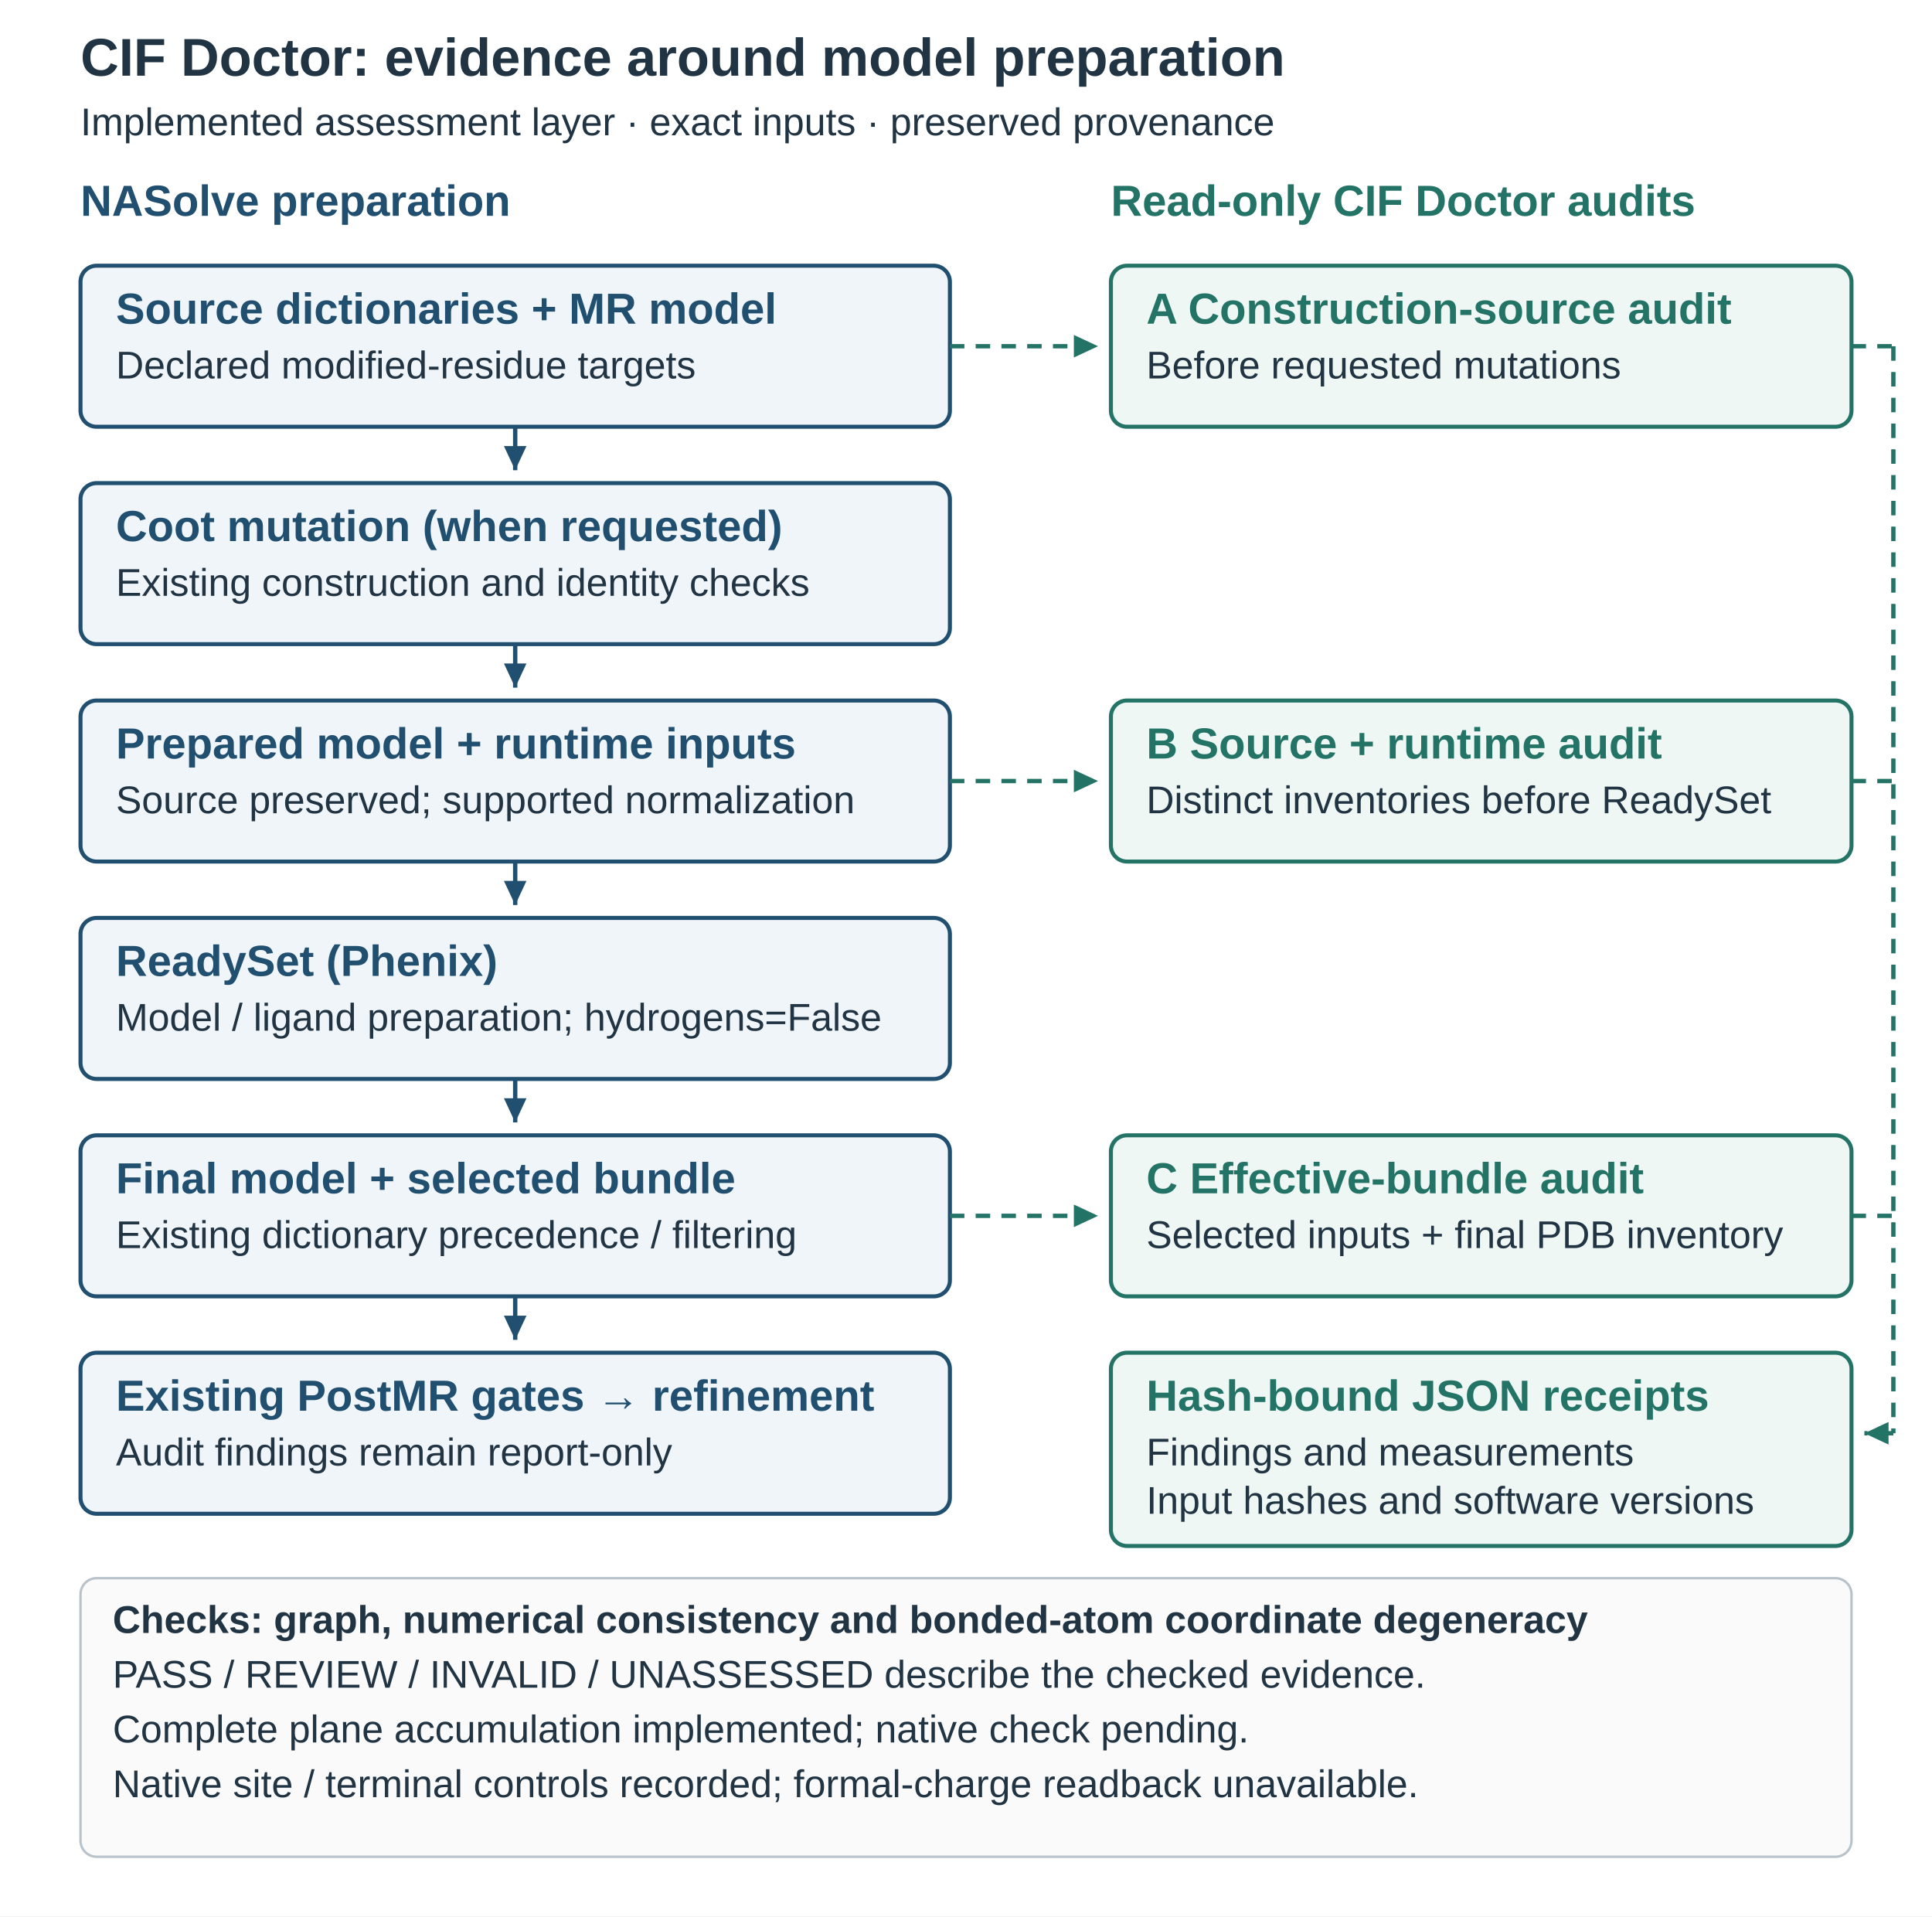
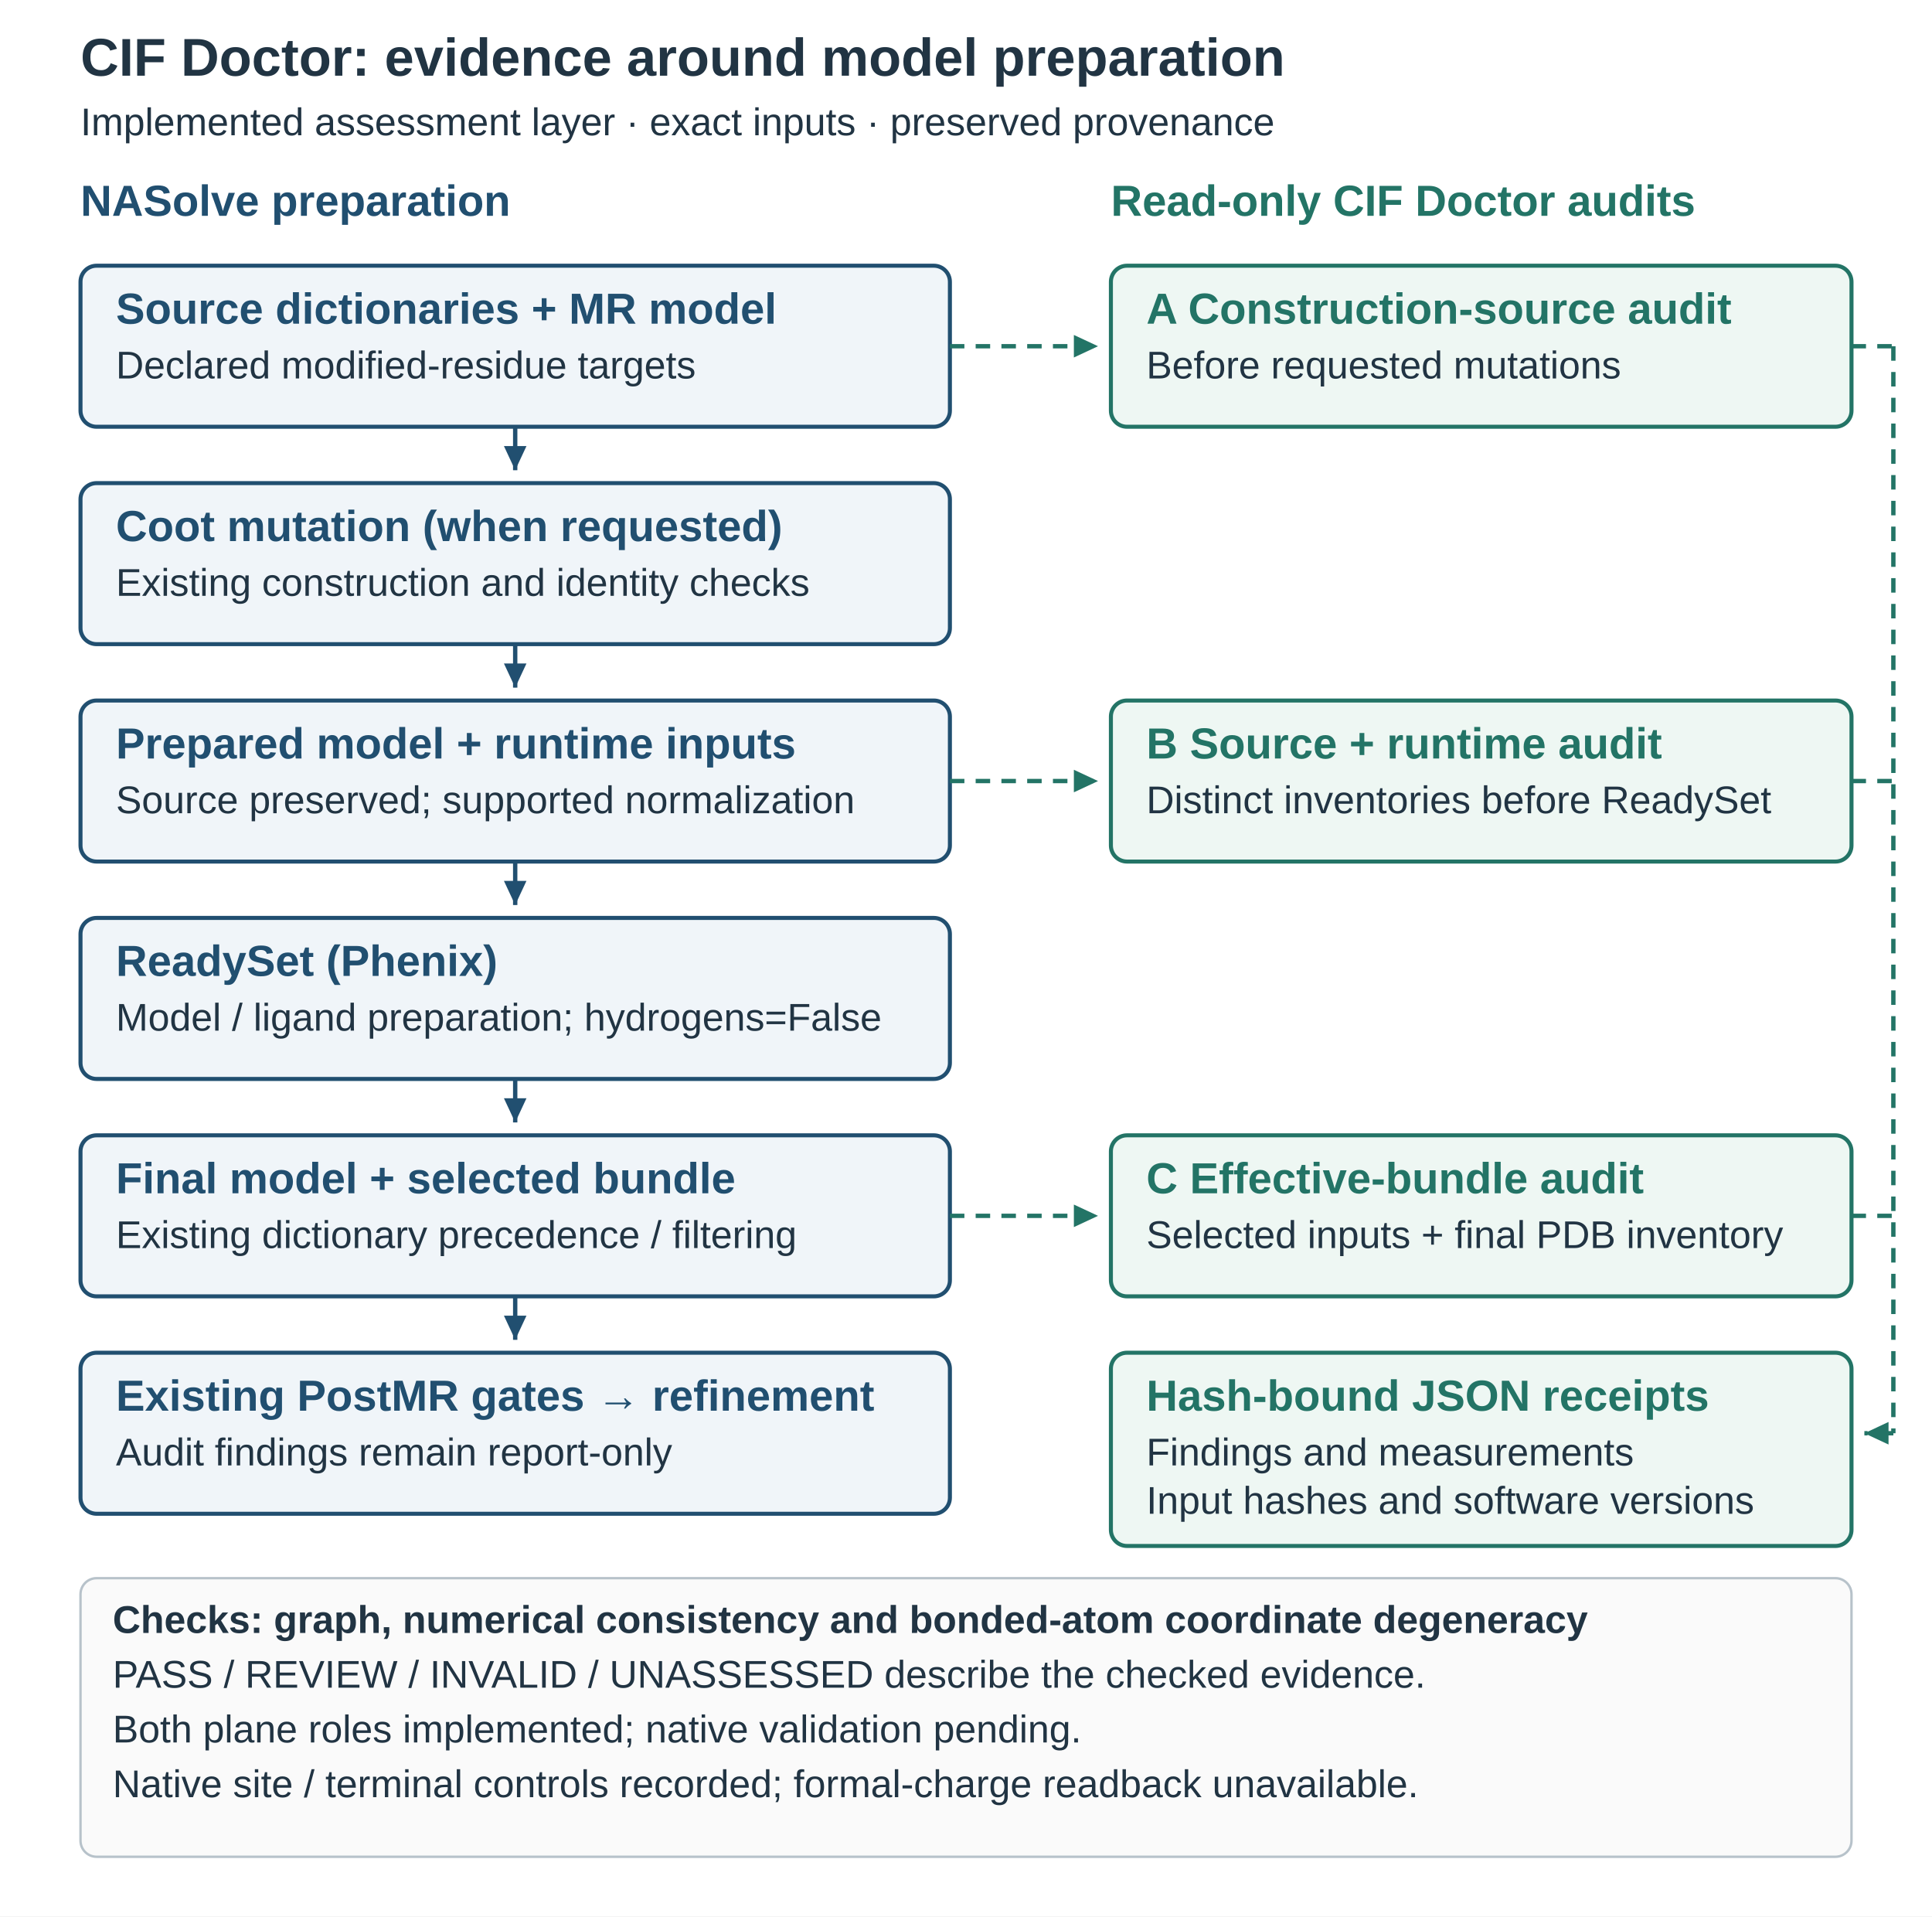
<svg xmlns="http://www.w3.org/2000/svg" width="180mm" height="178.5mm" viewBox="0 0 1200 1190" role="img" aria-labelledby="title description">
  <rect width="1200" height="1190" fill="white" />
  <text x="50" y="47" font-family="Arial, Helvetica, sans-serif" font-size="33" font-weight="bold" fill="#213443" text-anchor="start">CIF Doctor: evidence around model preparation</text>
  <text x="50" y="84" font-family="Arial, Helvetica, sans-serif" font-size="24" font-weight="normal" fill="#213443" text-anchor="start">Implemented assessment layer · exact inputs · preserved provenance</text>
  <text x="50" y="134" font-family="Arial, Helvetica, sans-serif" font-size="27" font-weight="bold" fill="#214f70" text-anchor="start">NASolve preparation</text>
  <text x="690" y="134" font-family="Arial, Helvetica, sans-serif" font-size="27" font-weight="bold" fill="#237466" text-anchor="start">Read-only CIF Doctor audits</text>
  <g id="source-inputs">
    <rect x="50" y="165" width="540" height="100" rx="10" fill="#f0f5f9" stroke="#214f70" stroke-width="2.5" />
    <text x="72" y="201" font-family="Arial, Helvetica, sans-serif" font-size="27" font-weight="bold" fill="#214f70" text-anchor="start">Source dictionaries + MR model</text>
    <text x="72" y="235" font-family="Arial, Helvetica, sans-serif" font-size="24" font-weight="normal" fill="#213443" text-anchor="start">Declared modified-residue targets</text>
  </g>
  <g id="coot-mutation">
    <rect x="50" y="300" width="540" height="100" rx="10" fill="#f0f5f9" stroke="#214f70" stroke-width="2.5" />
    <text x="72" y="336" font-family="Arial, Helvetica, sans-serif" font-size="27" font-weight="bold" fill="#214f70" text-anchor="start">Coot mutation (when requested)</text>
    <text x="72" y="370" font-family="Arial, Helvetica, sans-serif" font-size="24" font-weight="normal" fill="#213443" text-anchor="start">Existing construction and identity checks</text>
  </g>
  <g id="prepared-inputs">
    <rect x="50" y="435" width="540" height="100" rx="10" fill="#f0f5f9" stroke="#214f70" stroke-width="2.5" />
    <text x="72" y="471" font-family="Arial, Helvetica, sans-serif" font-size="27" font-weight="bold" fill="#214f70" text-anchor="start">Prepared model + runtime inputs</text>
    <text x="72" y="505" font-family="Arial, Helvetica, sans-serif" font-size="24" font-weight="normal" fill="#213443" text-anchor="start">Source preserved; supported normalization</text>
  </g>
  <g id="readyset">
    <rect x="50" y="570" width="540" height="100" rx="10" fill="#f0f5f9" stroke="#214f70" stroke-width="2.5" />
    <text x="72" y="606" font-family="Arial, Helvetica, sans-serif" font-size="27" font-weight="bold" fill="#214f70" text-anchor="start">ReadySet (Phenix)</text>
    <text x="72" y="640" font-family="Arial, Helvetica, sans-serif" font-size="24" font-weight="normal" fill="#213443" text-anchor="start">Model / ligand preparation; hydrogens=False</text>
  </g>
  <g id="effective-inputs">
    <rect x="50" y="705" width="540" height="100" rx="10" fill="#f0f5f9" stroke="#214f70" stroke-width="2.5" />
    <text x="72" y="741" font-family="Arial, Helvetica, sans-serif" font-size="27" font-weight="bold" fill="#214f70" text-anchor="start">Final model + selected bundle</text>
    <text x="72" y="775" font-family="Arial, Helvetica, sans-serif" font-size="24" font-weight="normal" fill="#213443" text-anchor="start">Existing dictionary precedence / filtering</text>
  </g>
  <g id="postmr-gates">
    <rect x="50" y="840" width="540" height="100" rx="10" fill="#f0f5f9" stroke="#214f70" stroke-width="2.5" />
    <text x="72" y="876" font-family="Arial, Helvetica, sans-serif" font-size="27" font-weight="bold" fill="#214f70" text-anchor="start">Existing PostMR gates → refinement</text>
    <text x="72" y="910" font-family="Arial, Helvetica, sans-serif" font-size="24" font-weight="normal" fill="#213443" text-anchor="start">Audit findings remain report-only</text>
  </g>
  <g id="preparation-flow-0">
    <path d="M 320.0 265.0 L 320.0 292.0" fill="none" stroke="#214f70" stroke-width="2.7" />
    <polygon points="320.0,292.0 313.0,277.0 327.0,277.0" fill="#214f70" />
  </g>
  <g id="preparation-flow-1">
    <path d="M 320.0 400.0 L 320.0 427.0" fill="none" stroke="#214f70" stroke-width="2.7" />
    <polygon points="320.0,427.0 313.0,412.0 327.0,412.0" fill="#214f70" />
  </g>
  <g id="preparation-flow-2">
    <path d="M 320.0 535.0 L 320.0 562.0" fill="none" stroke="#214f70" stroke-width="2.7" />
    <polygon points="320.0,562.0 313.0,547.0 327.0,547.0" fill="#214f70" />
  </g>
  <g id="preparation-flow-3">
    <path d="M 320.0 670.0 L 320.0 697.0" fill="none" stroke="#214f70" stroke-width="2.7" />
    <polygon points="320.0,697.0 313.0,682.0 327.0,682.0" fill="#214f70" />
  </g>
  <g id="preparation-flow-4">
    <path d="M 320.0 805.0 L 320.0 832.0" fill="none" stroke="#214f70" stroke-width="2.7" />
    <polygon points="320.0,832.0 313.0,817.0 327.0,817.0" fill="#214f70" />
  </g>
  <g id="mutation-audit">
    <rect x="690" y="165" width="460" height="100" rx="10" fill="#eef7f3" stroke="#237466" stroke-width="2.5" />
    <text x="712" y="201" font-family="Arial, Helvetica, sans-serif" font-size="27" font-weight="bold" fill="#237466" text-anchor="start">A  Construction-source audit</text>
    <text x="712" y="235" font-family="Arial, Helvetica, sans-serif" font-size="24" font-weight="normal" fill="#213443" text-anchor="start">Before requested mutations</text>
  </g>
  <g id="audit-branch-mutation-audit">
    <path d="M 590.0 215.0 L 599.0 215.0" fill="none" stroke="#237466" stroke-width="2.7" />
    <path d="M 606.0 215.0 L 615.0 215.0" fill="none" stroke="#237466" stroke-width="2.7" />
    <path d="M 622.0 215.0 L 631.0 215.0" fill="none" stroke="#237466" stroke-width="2.7" />
    <path d="M 638.0 215.0 L 647.0 215.0" fill="none" stroke="#237466" stroke-width="2.7" />
    <path d="M 654.0 215.0 L 663.0 215.0" fill="none" stroke="#237466" stroke-width="2.7" />
    <path d="M 670.0 215.0 L 679.0 215.0" fill="none" stroke="#237466" stroke-width="2.7" />
    <polygon points="682.0,215.0 667.0,222.0 667.0,208.0" fill="#237466" />
  </g>
  <g id="source-runtime-audit">
    <rect x="690" y="435" width="460" height="100" rx="10" fill="#eef7f3" stroke="#237466" stroke-width="2.5" />
    <text x="712" y="471" font-family="Arial, Helvetica, sans-serif" font-size="27" font-weight="bold" fill="#237466" text-anchor="start">B  Source + runtime audit</text>
    <text x="712" y="505" font-family="Arial, Helvetica, sans-serif" font-size="24" font-weight="normal" fill="#213443" text-anchor="start">Distinct inventories before ReadySet</text>
  </g>
  <g id="audit-branch-source-runtime-audit">
    <path d="M 590.0 485.0 L 599.0 485.0" fill="none" stroke="#237466" stroke-width="2.7" />
    <path d="M 606.0 485.0 L 615.0 485.0" fill="none" stroke="#237466" stroke-width="2.7" />
    <path d="M 622.0 485.0 L 631.0 485.0" fill="none" stroke="#237466" stroke-width="2.7" />
    <path d="M 638.0 485.0 L 647.0 485.0" fill="none" stroke="#237466" stroke-width="2.7" />
    <path d="M 654.0 485.0 L 663.0 485.0" fill="none" stroke="#237466" stroke-width="2.7" />
    <path d="M 670.0 485.0 L 679.0 485.0" fill="none" stroke="#237466" stroke-width="2.7" />
    <polygon points="682.0,485.0 667.0,492.0 667.0,478.0" fill="#237466" />
  </g>
  <g id="effective-audit">
    <rect x="690" y="705" width="460" height="100" rx="10" fill="#eef7f3" stroke="#237466" stroke-width="2.5" />
    <text x="712" y="741" font-family="Arial, Helvetica, sans-serif" font-size="27" font-weight="bold" fill="#237466" text-anchor="start">C  Effective-bundle audit</text>
    <text x="712" y="775" font-family="Arial, Helvetica, sans-serif" font-size="24" font-weight="normal" fill="#213443" text-anchor="start">Selected inputs + final PDB inventory</text>
  </g>
  <g id="audit-branch-effective-audit">
    <path d="M 590.0 755.0 L 599.0 755.0" fill="none" stroke="#237466" stroke-width="2.7" />
    <path d="M 606.0 755.0 L 615.0 755.0" fill="none" stroke="#237466" stroke-width="2.7" />
    <path d="M 622.0 755.0 L 631.0 755.0" fill="none" stroke="#237466" stroke-width="2.7" />
    <path d="M 638.0 755.0 L 647.0 755.0" fill="none" stroke="#237466" stroke-width="2.7" />
    <path d="M 654.0 755.0 L 663.0 755.0" fill="none" stroke="#237466" stroke-width="2.7" />
    <path d="M 670.0 755.0 L 679.0 755.0" fill="none" stroke="#237466" stroke-width="2.7" />
    <polygon points="682.0,755.0 667.0,762.0 667.0,748.0" fill="#237466" />
  </g>
  <g id="json-receipts">
    <rect x="690" y="840" width="460" height="120" rx="10" fill="#eef7f3" stroke="#237466" stroke-width="2.5" />
    <text x="712" y="876" font-family="Arial, Helvetica, sans-serif" font-size="27" font-weight="bold" fill="#237466" text-anchor="start">Hash-bound JSON receipts</text>
    <text x="712" y="910" font-family="Arial, Helvetica, sans-serif" font-size="24" font-weight="normal" fill="#213443" text-anchor="start">Findings and measurements</text>
    <text x="712" y="940" font-family="Arial, Helvetica, sans-serif" font-size="24" font-weight="normal" fill="#213443" text-anchor="start">Input hashes and software versions</text>
  </g>
  <g id="mutation-to-receipts">
    <path d="M 1150.0 215.0 L 1159.0 215.0" fill="none" stroke="#237466" stroke-width="2.7" />
    <path d="M 1166.0 215.0 L 1175.0 215.0" fill="none" stroke="#237466" stroke-width="2.7" />
    <path d="M 1176.0 215.0 L 1176.0 224.0" fill="none" stroke="#237466" stroke-width="2.7" />
    <path d="M 1176.0 231.0 L 1176.0 240.0" fill="none" stroke="#237466" stroke-width="2.7" />
    <path d="M 1176.0 247.0 L 1176.0 256.0" fill="none" stroke="#237466" stroke-width="2.7" />
    <path d="M 1176.0 263.0 L 1176.0 272.0" fill="none" stroke="#237466" stroke-width="2.7" />
    <path d="M 1176.0 279.0 L 1176.0 288.0" fill="none" stroke="#237466" stroke-width="2.7" />
    <path d="M 1176.0 295.0 L 1176.0 304.0" fill="none" stroke="#237466" stroke-width="2.7" />
    <path d="M 1176.0 311.0 L 1176.0 320.0" fill="none" stroke="#237466" stroke-width="2.7" />
    <path d="M 1176.0 327.0 L 1176.0 336.0" fill="none" stroke="#237466" stroke-width="2.7" />
    <path d="M 1176.0 343.0 L 1176.0 352.0" fill="none" stroke="#237466" stroke-width="2.7" />
    <path d="M 1176.0 359.0 L 1176.0 368.0" fill="none" stroke="#237466" stroke-width="2.7" />
    <path d="M 1176.0 375.0 L 1176.0 384.0" fill="none" stroke="#237466" stroke-width="2.7" />
    <path d="M 1176.0 391.0 L 1176.0 400.0" fill="none" stroke="#237466" stroke-width="2.7" />
    <path d="M 1176.0 407.0 L 1176.0 416.0" fill="none" stroke="#237466" stroke-width="2.7" />
    <path d="M 1176.0 423.0 L 1176.0 432.0" fill="none" stroke="#237466" stroke-width="2.7" />
    <path d="M 1176.0 439.0 L 1176.0 448.0" fill="none" stroke="#237466" stroke-width="2.7" />
    <path d="M 1176.0 455.0 L 1176.0 464.0" fill="none" stroke="#237466" stroke-width="2.7" />
    <path d="M 1176.0 471.0 L 1176.0 480.0" fill="none" stroke="#237466" stroke-width="2.7" />
    <path d="M 1176.0 487.0 L 1176.0 496.0" fill="none" stroke="#237466" stroke-width="2.7" />
    <path d="M 1176.0 503.0 L 1176.0 512.0" fill="none" stroke="#237466" stroke-width="2.7" />
    <path d="M 1176.0 519.0 L 1176.0 528.0" fill="none" stroke="#237466" stroke-width="2.7" />
    <path d="M 1176.0 535.0 L 1176.0 544.0" fill="none" stroke="#237466" stroke-width="2.7" />
    <path d="M 1176.0 551.0 L 1176.0 560.0" fill="none" stroke="#237466" stroke-width="2.7" />
    <path d="M 1176.0 567.0 L 1176.0 576.0" fill="none" stroke="#237466" stroke-width="2.7" />
    <path d="M 1176.0 583.0 L 1176.0 592.0" fill="none" stroke="#237466" stroke-width="2.7" />
    <path d="M 1176.0 599.0 L 1176.0 608.0" fill="none" stroke="#237466" stroke-width="2.7" />
    <path d="M 1176.0 615.0 L 1176.0 624.0" fill="none" stroke="#237466" stroke-width="2.7" />
    <path d="M 1176.0 631.0 L 1176.0 640.0" fill="none" stroke="#237466" stroke-width="2.7" />
    <path d="M 1176.0 647.0 L 1176.0 656.0" fill="none" stroke="#237466" stroke-width="2.7" />
    <path d="M 1176.0 663.0 L 1176.0 672.0" fill="none" stroke="#237466" stroke-width="2.7" />
    <path d="M 1176.0 679.0 L 1176.0 688.0" fill="none" stroke="#237466" stroke-width="2.7" />
    <path d="M 1176.0 695.0 L 1176.0 704.0" fill="none" stroke="#237466" stroke-width="2.7" />
    <path d="M 1176.0 711.0 L 1176.0 720.0" fill="none" stroke="#237466" stroke-width="2.7" />
    <path d="M 1176.0 727.0 L 1176.0 736.0" fill="none" stroke="#237466" stroke-width="2.7" />
    <path d="M 1176.0 743.0 L 1176.0 752.0" fill="none" stroke="#237466" stroke-width="2.7" />
    <path d="M 1176.0 759.0 L 1176.0 768.0" fill="none" stroke="#237466" stroke-width="2.7" />
    <path d="M 1176.0 775.0 L 1176.0 784.0" fill="none" stroke="#237466" stroke-width="2.7" />
    <path d="M 1176.0 791.0 L 1176.0 800.0" fill="none" stroke="#237466" stroke-width="2.7" />
    <path d="M 1176.0 807.0 L 1176.0 816.0" fill="none" stroke="#237466" stroke-width="2.7" />
    <path d="M 1176.0 823.0 L 1176.0 832.0" fill="none" stroke="#237466" stroke-width="2.7" />
    <path d="M 1176.0 839.0 L 1176.0 848.0" fill="none" stroke="#237466" stroke-width="2.7" />
    <path d="M 1176.0 855.0 L 1176.0 864.0" fill="none" stroke="#237466" stroke-width="2.7" />
    <path d="M 1176.0 871.0 L 1176.0 880.0" fill="none" stroke="#237466" stroke-width="2.7" />
    <path d="M 1176.0 887.0 L 1176.0 890.0" fill="none" stroke="#237466" stroke-width="2.7" />
    <path d="M 1176.0 890.0 L 1167.0 890.0" fill="none" stroke="#237466" stroke-width="2.7" />
    <path d="M 1160.0 890.0 L 1158.0 890.0" fill="none" stroke="#237466" stroke-width="2.7" />
    <polygon points="1158.0,890.0 1173.0,883.0 1173.0,897.0" fill="#237466" />
  </g>
  <g id="source-to-receipts">
    <path d="M 1150.0 485.0 L 1159.0 485.0" fill="none" stroke="#237466" stroke-width="2.7" />
    <path d="M 1166.0 485.0 L 1175.0 485.0" fill="none" stroke="#237466" stroke-width="2.7" />
  </g>
  <g id="effective-to-receipts">
    <path d="M 1150.0 755.0 L 1159.0 755.0" fill="none" stroke="#237466" stroke-width="2.7" />
    <path d="M 1166.0 755.0 L 1175.0 755.0" fill="none" stroke="#237466" stroke-width="2.7" />
  </g>
  <g id="scope-notes">
    <rect x="50" y="980" width="1100" height="173" rx="10" fill="#fafafa" stroke="#b7c2ca" stroke-width="1.5" />
    <text x="70" y="1014" font-family="Arial, Helvetica, sans-serif" font-size="24" font-weight="bold" fill="#213443" text-anchor="start">Checks: graph, numerical consistency and bonded-atom coordinate degeneracy</text>
    <text x="70" y="1048" font-family="Arial, Helvetica, sans-serif" font-size="24" font-weight="normal" fill="#213443" text-anchor="start">PASS / REVIEW / INVALID / UNASSESSED describe the checked evidence.</text>
-     <text x="70" y="1082" font-family="Arial, Helvetica, sans-serif" font-size="24" font-weight="normal" fill="#213443" text-anchor="start">Complete plane accumulation implemented; native check pending.</text>
+     <text x="70" y="1082" font-family="Arial, Helvetica, sans-serif" font-size="24" font-weight="normal" fill="#213443" text-anchor="start">Both plane roles implemented; native validation pending.</text>
    <text x="70" y="1116" font-family="Arial, Helvetica, sans-serif" font-size="24" font-weight="normal" fill="#213443" text-anchor="start">Native site / terminal controls recorded; formal-charge readback unavailable.</text>
  </g>
</svg>
